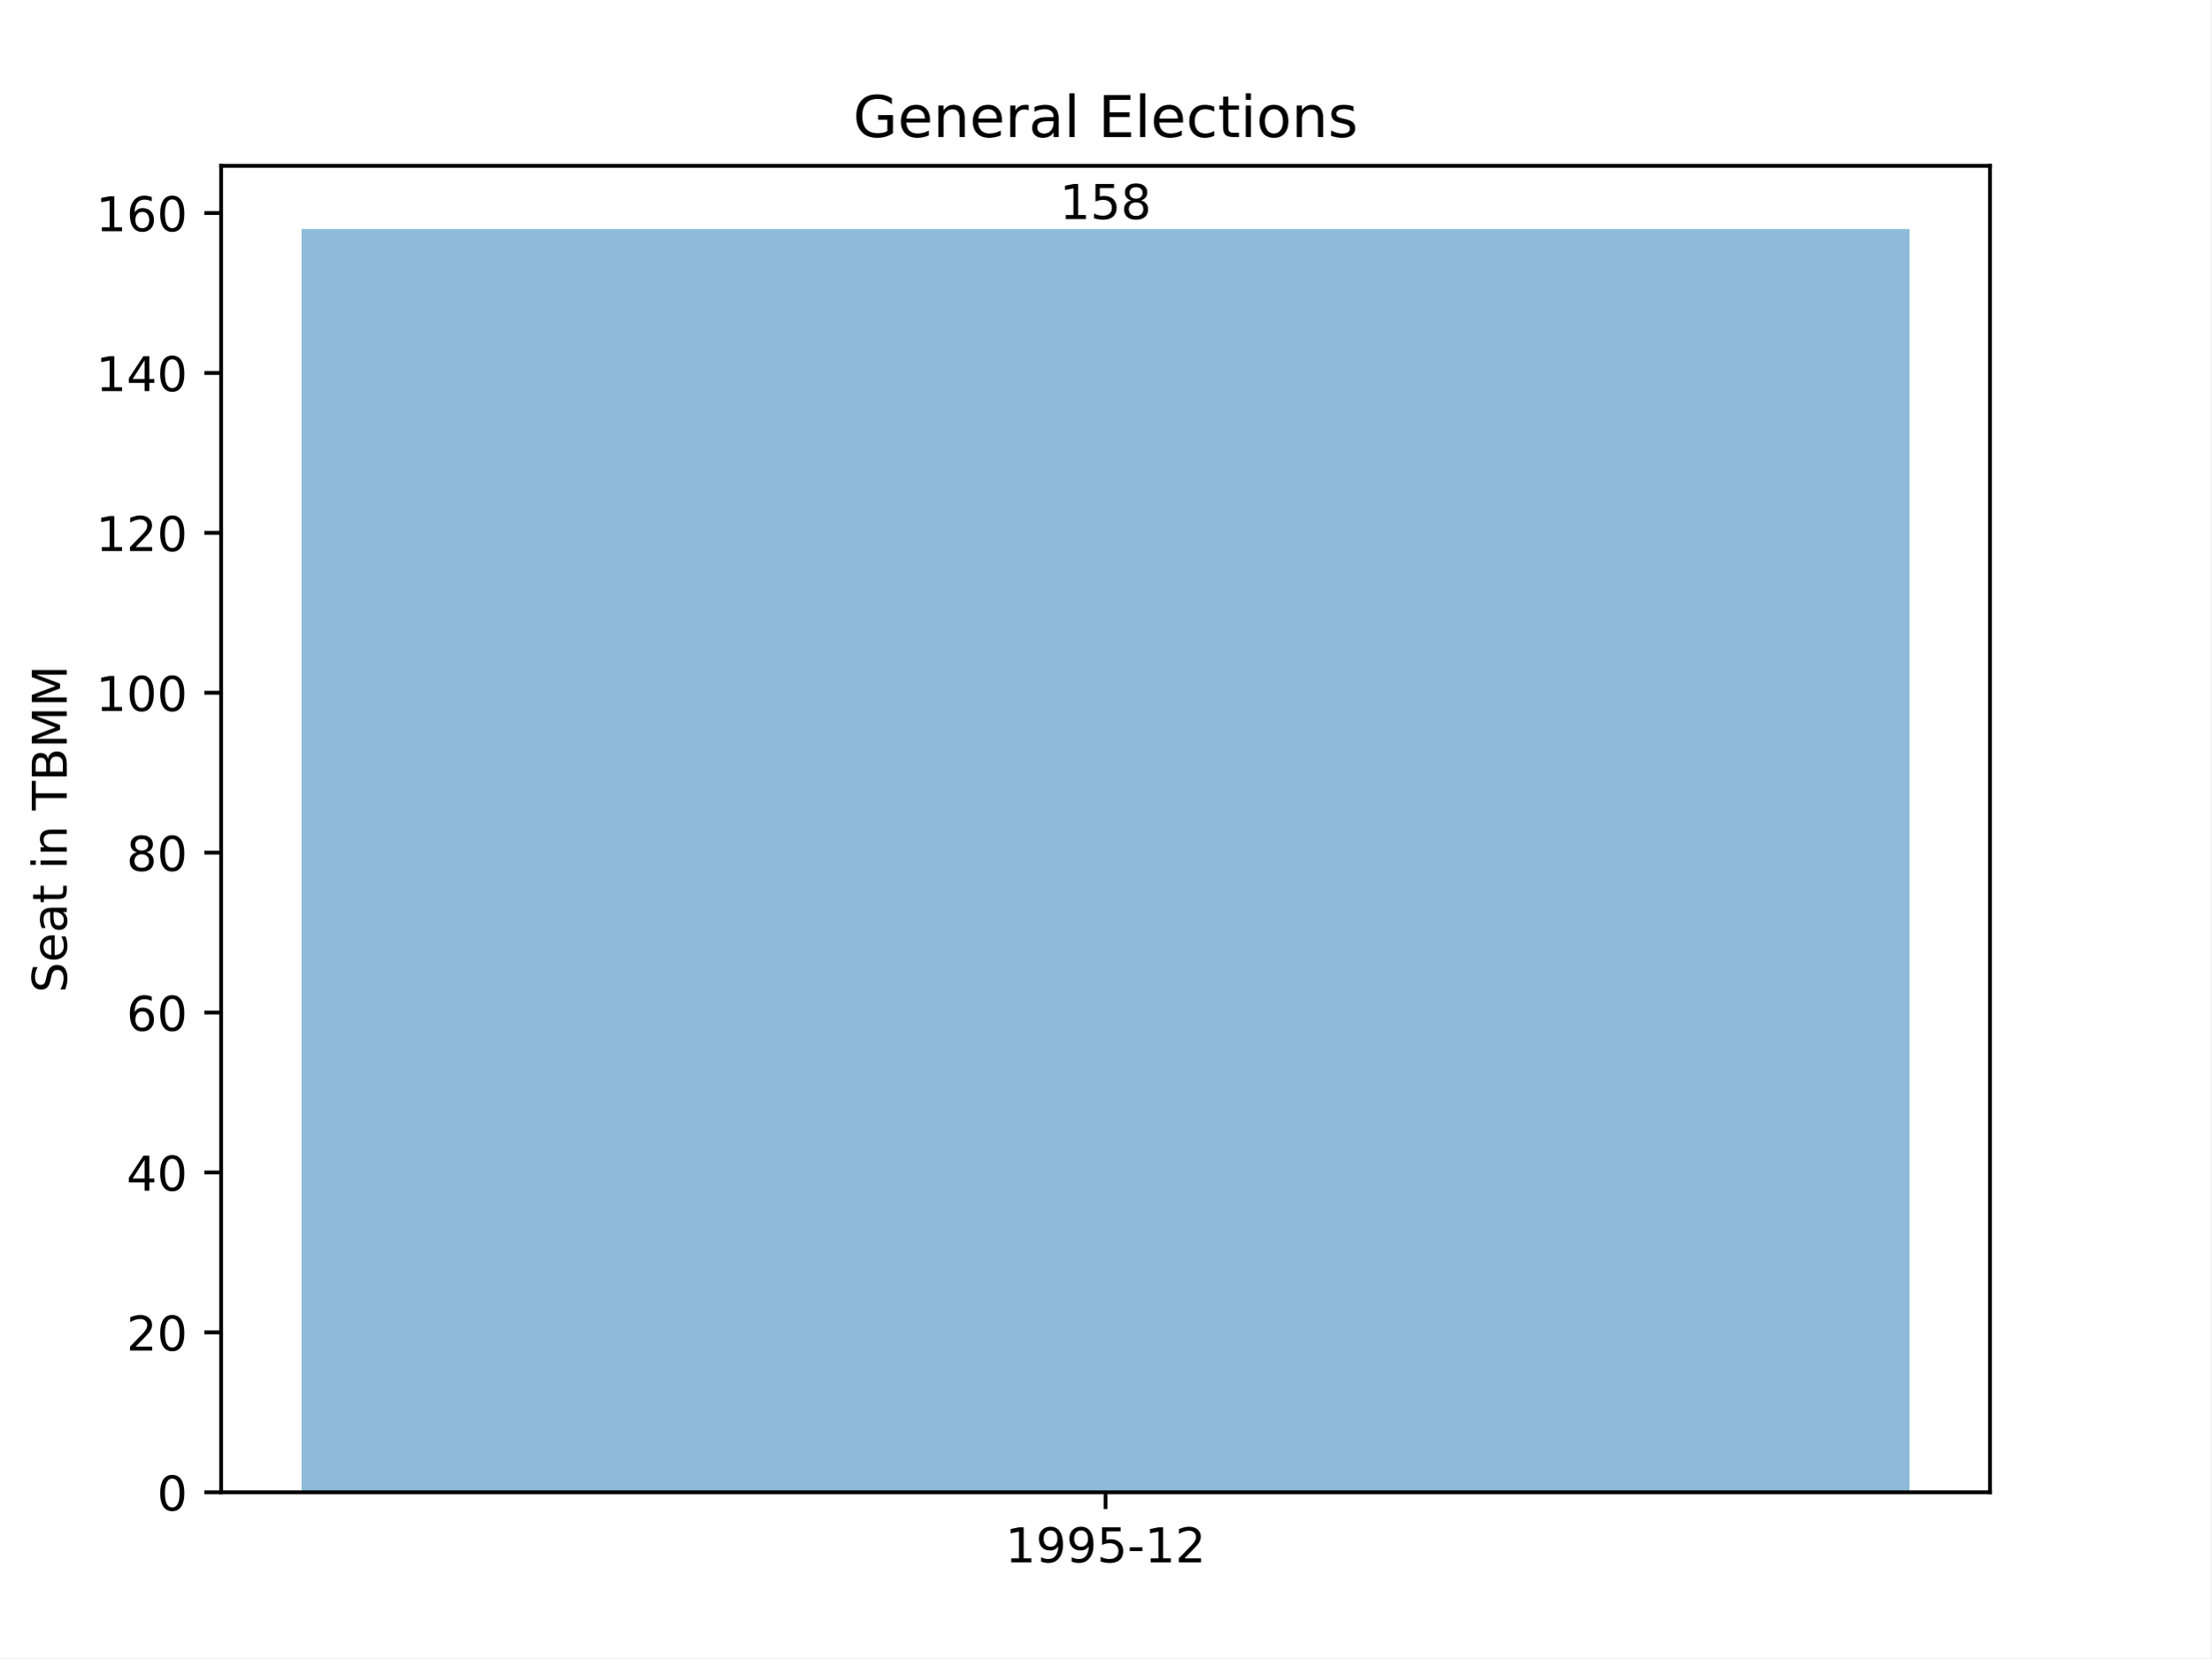
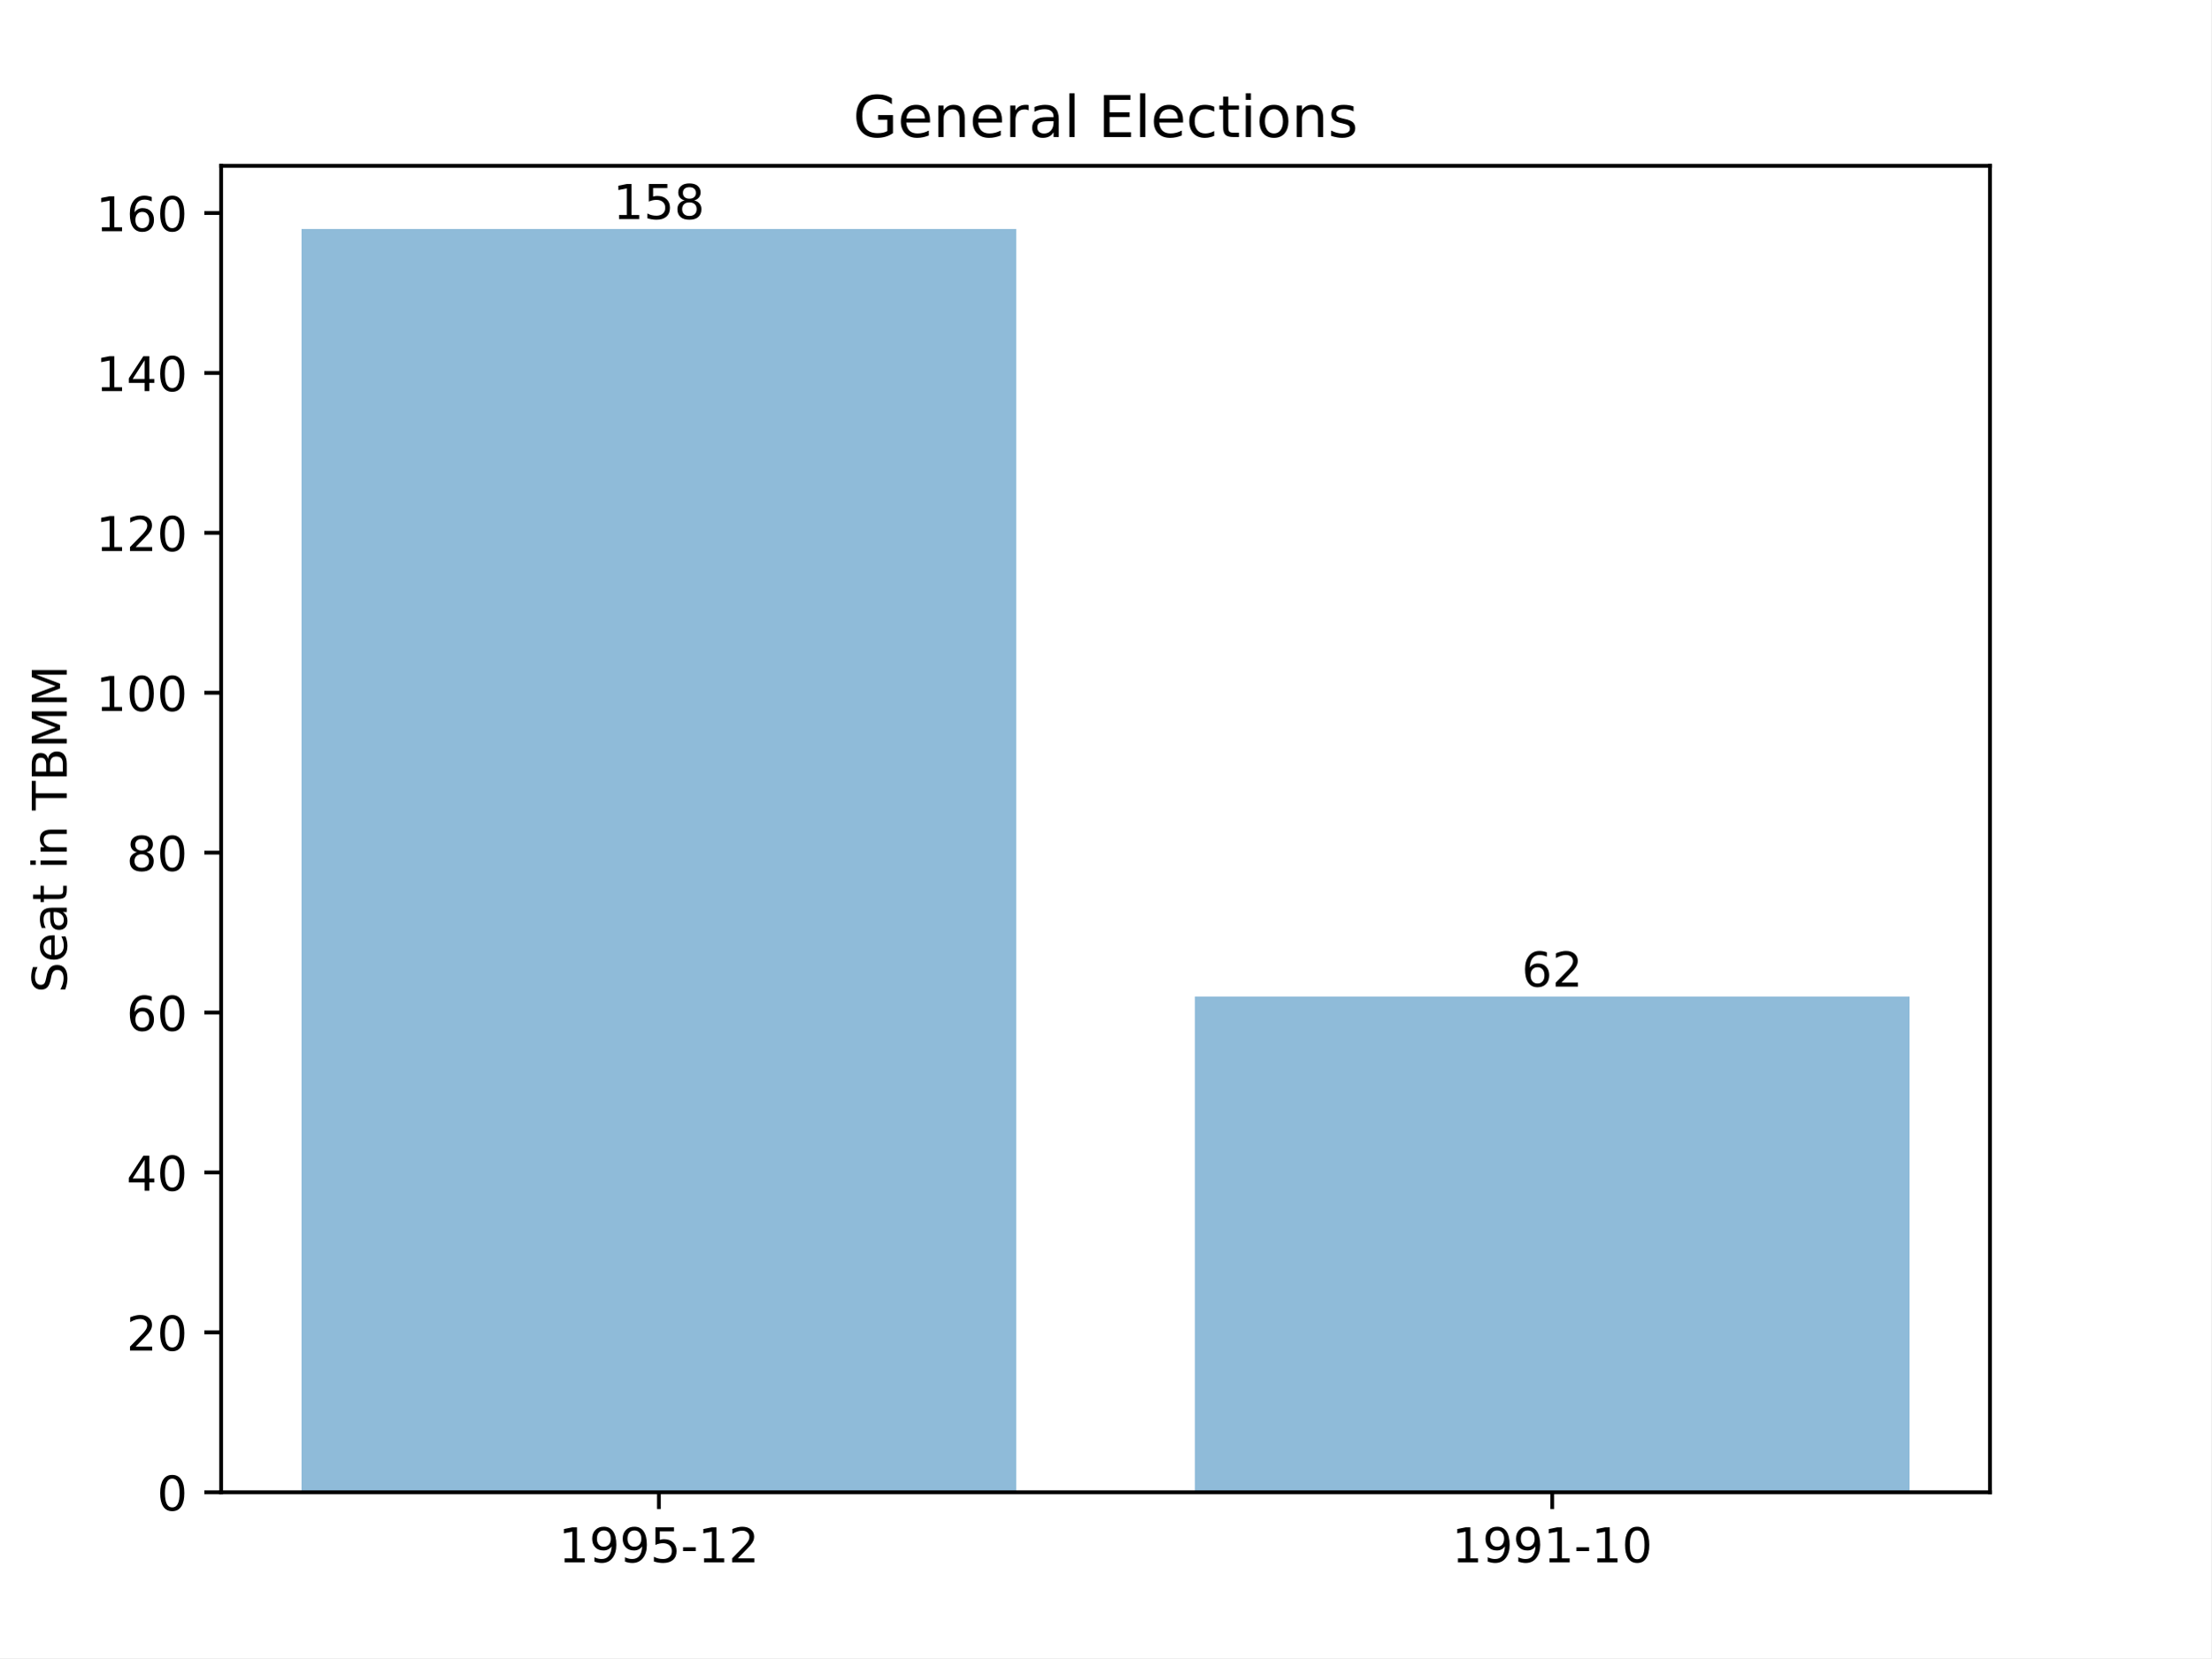
<svg xmlns="http://www.w3.org/2000/svg" xmlns:xlink="http://www.w3.org/1999/xlink" height="345.6pt" version="1.1" viewBox="0 0 460.8 345.6" width="460.8pt">
  <defs>
    <style type="text/css">*{stroke-linecap:butt;stroke-linejoin:round;}</style>
  </defs>
  <g id="figure_1">
    <g id="patch_1">
      <path d="M 0 345.6  L 460.8 345.6  L 460.8 0  L 0 0  z " style="fill:#ffffff;" />
    </g>
    <g id="axes_1">
      <g id="patch_2">
        <path d="M 46.08 311.04  L 414.72 311.04  L 414.72 34.56  L 46.08 34.56  z " style="fill:#ffffff;" />
      </g>
      <g id="patch_3">
-         <path clip-path="url(#p9f59544642)" d="M 62.836 311.04  L 397.964 311.04  L 397.964 47.726  L 62.836 47.726  z " style="fill:#1f77b4;opacity:0.5;" />
+         <path clip-path="url(#pd087779cbb)" d="M 62.836 311.04  L 211.782 311.04  L 211.782 47.726  L 62.836 47.726  z " style="fill:#1f77b4;opacity:0.5;" />
+       </g>
+       <g id="patch_4">
+         <path clip-path="url(#pd087779cbb)" d="M 249.018 311.04  L 397.964 311.04  L 397.964 207.714  L 249.018 207.714  z " style="fill:#1f77b4;opacity:0.5;" />
      </g>
      <g id="matplotlib.axis_1">
        <g id="xtick_1">
          <g id="line2d_1">
            <defs>
-               <path d="M 0 0  L 0 3.5  " id="m69db9b857b" style="stroke:#000000;stroke-width:0.8;" />
+               <path d="M 0 0  L 0 3.5  " id="m91c8b378a8" style="stroke:#000000;stroke-width:0.8;" />
            </defs>
            <g>
-               <use style="stroke:#000000;stroke-width:0.8;" x="230.4" xlink:href="#m69db9b857b" y="311.04" />
+               <use style="stroke:#000000;stroke-width:0.8;" x="137.309" xlink:href="#m91c8b378a8" y="311.04" />
            </g>
          </g>
          <g id="text_1">
-             <g transform="translate(209.5086 325.6384)scale(0.1 -0.1)">
+             <g transform="translate(116.4177 325.6384)scale(0.1 -0.1)">
              <defs>
                <path d="M 12.406 8.297  L 28.516 8.297  L 28.516 63.922  L 10.984 60.406  L 10.984 69.391  L 28.422 72.906  L 38.281 72.906  L 38.281 8.297  L 54.391 8.297  L 54.391 0  L 12.406 0  z " id="DejaVuSans-49" />
                <path d="M 10.984 1.516  L 10.984 10.5  Q 14.703 8.734 18.5 7.812  Q 22.312 6.891 25.984 6.891  Q 35.75 6.891 40.891 13.453  Q 46.047 20.016 46.781 33.406  Q 43.953 29.203 39.594 26.953  Q 35.25 24.703 29.984 24.703  Q 19.047 24.703 12.672 31.312  Q 6.297 37.938 6.297 49.422  Q 6.297 60.641 12.938 67.422  Q 19.578 74.219 30.609 74.219  Q 43.266 74.219 49.922 64.516  Q 56.594 54.828 56.594 36.375  Q 56.594 19.141 48.406 8.859  Q 40.234 -1.422 26.422 -1.422  Q 22.703 -1.422 18.891 -0.688  Q 15.094 0.047 10.984 1.516  z M 30.609 32.422  Q 37.25 32.422 41.125 36.953  Q 45.016 41.5 45.016 49.422  Q 45.016 57.281 41.125 61.844  Q 37.25 66.406 30.609 66.406  Q 23.969 66.406 20.094 61.844  Q 16.219 57.281 16.219 49.422  Q 16.219 41.5 20.094 36.953  Q 23.969 32.422 30.609 32.422  z " id="DejaVuSans-57" />
                <path d="M 10.797 72.906  L 49.516 72.906  L 49.516 64.594  L 19.828 64.594  L 19.828 46.734  Q 21.969 47.469 24.109 47.828  Q 26.266 48.188 28.422 48.188  Q 40.625 48.188 47.75 41.5  Q 54.891 34.812 54.891 23.391  Q 54.891 11.625 47.562 5.094  Q 40.234 -1.422 26.906 -1.422  Q 22.312 -1.422 17.547 -0.641  Q 12.797 0.141 7.719 1.703  L 7.719 11.625  Q 12.109 9.234 16.797 8.062  Q 21.484 6.891 26.703 6.891  Q 35.156 6.891 40.078 11.328  Q 45.016 15.766 45.016 23.391  Q 45.016 31 40.078 35.438  Q 35.156 39.891 26.703 39.891  Q 22.75 39.891 18.812 39.016  Q 14.891 38.141 10.797 36.281  z " id="DejaVuSans-53" />
                <path d="M 4.891 31.391  L 31.203 31.391  L 31.203 23.391  L 4.891 23.391  z " id="DejaVuSans-45" />
                <path d="M 19.188 8.297  L 53.609 8.297  L 53.609 0  L 7.328 0  L 7.328 8.297  Q 12.938 14.109 22.625 23.891  Q 32.328 33.688 34.812 36.531  Q 39.547 41.844 41.422 45.531  Q 43.312 49.219 43.312 52.781  Q 43.312 58.594 39.234 62.25  Q 35.156 65.922 28.609 65.922  Q 23.969 65.922 18.812 64.312  Q 13.672 62.703 7.812 59.422  L 7.812 69.391  Q 13.766 71.781 18.938 73  Q 24.125 74.219 28.422 74.219  Q 39.75 74.219 46.484 68.547  Q 53.219 62.891 53.219 53.422  Q 53.219 48.922 51.531 44.891  Q 49.859 40.875 45.406 35.406  Q 44.188 33.984 37.641 27.219  Q 31.109 20.453 19.188 8.297  z " id="DejaVuSans-50" />
              </defs>
              <use xlink:href="#DejaVuSans-49" />
              <use x="63.623" xlink:href="#DejaVuSans-57" />
              <use x="127.246" xlink:href="#DejaVuSans-57" />
              <use x="190.869" xlink:href="#DejaVuSans-53" />
              <use x="254.492" xlink:href="#DejaVuSans-45" />
              <use x="290.576" xlink:href="#DejaVuSans-49" />
              <use x="354.199" xlink:href="#DejaVuSans-50" />
            </g>
          </g>
        </g>
+         <g id="xtick_2">
+           <g id="line2d_2">
+             <g>
+               <use style="stroke:#000000;stroke-width:0.8;" x="323.491" xlink:href="#m91c8b378a8" y="311.04" />
+             </g>
+           </g>
+           <g id="text_2">
+             <g transform="translate(302.5995 325.6384)scale(0.1 -0.1)">
+               <defs>
+                 <path d="M 31.781 66.406  Q 24.172 66.406 20.328 58.906  Q 16.5 51.422 16.5 36.375  Q 16.5 21.391 20.328 13.891  Q 24.172 6.391 31.781 6.391  Q 39.453 6.391 43.281 13.891  Q 47.125 21.391 47.125 36.375  Q 47.125 51.422 43.281 58.906  Q 39.453 66.406 31.781 66.406  z M 31.781 74.219  Q 44.047 74.219 50.516 64.516  Q 56.984 54.828 56.984 36.375  Q 56.984 17.969 50.516 8.266  Q 44.047 -1.422 31.781 -1.422  Q 19.531 -1.422 13.062 8.266  Q 6.594 17.969 6.594 36.375  Q 6.594 54.828 13.062 64.516  Q 19.531 74.219 31.781 74.219  z " id="DejaVuSans-48" />
+               </defs>
+               <use xlink:href="#DejaVuSans-49" />
+               <use x="63.623" xlink:href="#DejaVuSans-57" />
+               <use x="127.246" xlink:href="#DejaVuSans-57" />
+               <use x="190.869" xlink:href="#DejaVuSans-49" />
+               <use x="254.492" xlink:href="#DejaVuSans-45" />
+               <use x="290.576" xlink:href="#DejaVuSans-49" />
+               <use x="354.199" xlink:href="#DejaVuSans-48" />
+             </g>
+           </g>
+         </g>
      </g>
      <g id="matplotlib.axis_2">
        <g id="ytick_1">
-           <g id="line2d_2">
+           <g id="line2d_3">
            <defs>
-               <path d="M 0 0  L -3.5 0  " id="m915c732e2f" style="stroke:#000000;stroke-width:0.8;" />
+               <path d="M 0 0  L -3.5 0  " id="m784f47df66" style="stroke:#000000;stroke-width:0.8;" />
            </defs>
            <g>
-               <use style="stroke:#000000;stroke-width:0.8;" x="46.08" xlink:href="#m915c732e2f" y="311.04" />
-             </g>
-           </g>
-           <g id="text_2">
+               <use style="stroke:#000000;stroke-width:0.8;" x="46.08" xlink:href="#m784f47df66" y="311.04" />
+             </g>
+           </g>
+           <g id="text_3">
            <g transform="translate(32.7175 314.8392)scale(0.1 -0.1)">
-               <defs>
-                 <path d="M 31.781 66.406  Q 24.172 66.406 20.328 58.906  Q 16.5 51.422 16.5 36.375  Q 16.5 21.391 20.328 13.891  Q 24.172 6.391 31.781 6.391  Q 39.453 6.391 43.281 13.891  Q 47.125 21.391 47.125 36.375  Q 47.125 51.422 43.281 58.906  Q 39.453 66.406 31.781 66.406  z M 31.781 74.219  Q 44.047 74.219 50.516 64.516  Q 56.984 54.828 56.984 36.375  Q 56.984 17.969 50.516 8.266  Q 44.047 -1.422 31.781 -1.422  Q 19.531 -1.422 13.062 8.266  Q 6.594 17.969 6.594 36.375  Q 6.594 54.828 13.062 64.516  Q 19.531 74.219 31.781 74.219  z " id="DejaVuSans-48" />
-               </defs>
              <use xlink:href="#DejaVuSans-48" />
            </g>
          </g>
        </g>
        <g id="ytick_2">
-           <g id="line2d_3">
-             <g>
-               <use style="stroke:#000000;stroke-width:0.8;" x="46.08" xlink:href="#m915c732e2f" y="277.709" />
-             </g>
-           </g>
-           <g id="text_3">
+           <g id="line2d_4">
+             <g>
+               <use style="stroke:#000000;stroke-width:0.8;" x="46.08" xlink:href="#m784f47df66" y="277.709" />
+             </g>
+           </g>
+           <g id="text_4">
            <g transform="translate(26.355 281.5083)scale(0.1 -0.1)">
              <use xlink:href="#DejaVuSans-50" />
              <use x="63.623" xlink:href="#DejaVuSans-48" />
            </g>
          </g>
        </g>
        <g id="ytick_3">
-           <g id="line2d_4">
-             <g>
-               <use style="stroke:#000000;stroke-width:0.8;" x="46.08" xlink:href="#m915c732e2f" y="244.378" />
-             </g>
-           </g>
-           <g id="text_4">
+           <g id="line2d_5">
+             <g>
+               <use style="stroke:#000000;stroke-width:0.8;" x="46.08" xlink:href="#m784f47df66" y="244.378" />
+             </g>
+           </g>
+           <g id="text_5">
            <g transform="translate(26.355 248.1774)scale(0.1 -0.1)">
              <defs>
                <path d="M 37.797 64.312  L 12.891 25.391  L 37.797 25.391  z M 35.203 72.906  L 47.609 72.906  L 47.609 25.391  L 58.016 25.391  L 58.016 17.188  L 47.609 17.188  L 47.609 0  L 37.797 0  L 37.797 17.188  L 4.891 17.188  L 4.891 26.703  z " id="DejaVuSans-52" />
              </defs>
              <use xlink:href="#DejaVuSans-52" />
              <use x="63.623" xlink:href="#DejaVuSans-48" />
            </g>
          </g>
        </g>
        <g id="ytick_4">
-           <g id="line2d_5">
-             <g>
-               <use style="stroke:#000000;stroke-width:0.8;" x="46.08" xlink:href="#m915c732e2f" y="211.047" />
-             </g>
-           </g>
-           <g id="text_5">
+           <g id="line2d_6">
+             <g>
+               <use style="stroke:#000000;stroke-width:0.8;" x="46.08" xlink:href="#m784f47df66" y="211.047" />
+             </g>
+           </g>
+           <g id="text_6">
            <g transform="translate(26.355 214.8465)scale(0.1 -0.1)">
              <defs>
                <path d="M 33.016 40.375  Q 26.375 40.375 22.484 35.828  Q 18.609 31.297 18.609 23.391  Q 18.609 15.531 22.484 10.953  Q 26.375 6.391 33.016 6.391  Q 39.656 6.391 43.531 10.953  Q 47.406 15.531 47.406 23.391  Q 47.406 31.297 43.531 35.828  Q 39.656 40.375 33.016 40.375  z M 52.594 71.297  L 52.594 62.312  Q 48.875 64.062 45.094 64.984  Q 41.312 65.922 37.594 65.922  Q 27.828 65.922 22.672 59.328  Q 17.531 52.734 16.797 39.406  Q 19.672 43.656 24.016 45.922  Q 28.375 48.188 33.594 48.188  Q 44.578 48.188 50.953 41.516  Q 57.328 34.859 57.328 23.391  Q 57.328 12.156 50.688 5.359  Q 44.047 -1.422 33.016 -1.422  Q 20.359 -1.422 13.672 8.266  Q 6.984 17.969 6.984 36.375  Q 6.984 53.656 15.188 63.938  Q 23.391 74.219 37.203 74.219  Q 40.922 74.219 44.703 73.484  Q 48.484 72.75 52.594 71.297  z " id="DejaVuSans-54" />
              </defs>
              <use xlink:href="#DejaVuSans-54" />
              <use x="63.623" xlink:href="#DejaVuSans-48" />
            </g>
          </g>
        </g>
        <g id="ytick_5">
-           <g id="line2d_6">
-             <g>
-               <use style="stroke:#000000;stroke-width:0.8;" x="46.08" xlink:href="#m915c732e2f" y="177.716" />
-             </g>
-           </g>
-           <g id="text_6">
+           <g id="line2d_7">
+             <g>
+               <use style="stroke:#000000;stroke-width:0.8;" x="46.08" xlink:href="#m784f47df66" y="177.716" />
+             </g>
+           </g>
+           <g id="text_7">
            <g transform="translate(26.355 181.5155)scale(0.1 -0.1)">
              <defs>
                <path d="M 31.781 34.625  Q 24.75 34.625 20.719 30.859  Q 16.703 27.094 16.703 20.516  Q 16.703 13.922 20.719 10.156  Q 24.75 6.391 31.781 6.391  Q 38.812 6.391 42.859 10.172  Q 46.922 13.969 46.922 20.516  Q 46.922 27.094 42.891 30.859  Q 38.875 34.625 31.781 34.625  z M 21.922 38.812  Q 15.578 40.375 12.031 44.719  Q 8.5 49.078 8.5 55.328  Q 8.5 64.062 14.719 69.141  Q 20.953 74.219 31.781 74.219  Q 42.672 74.219 48.875 69.141  Q 55.078 64.062 55.078 55.328  Q 55.078 49.078 51.531 44.719  Q 48 40.375 41.703 38.812  Q 48.828 37.156 52.797 32.312  Q 56.781 27.484 56.781 20.516  Q 56.781 9.906 50.312 4.234  Q 43.844 -1.422 31.781 -1.422  Q 19.734 -1.422 13.25 4.234  Q 6.781 9.906 6.781 20.516  Q 6.781 27.484 10.781 32.312  Q 14.797 37.156 21.922 38.812  z M 18.312 54.391  Q 18.312 48.734 21.844 45.562  Q 25.391 42.391 31.781 42.391  Q 38.141 42.391 41.719 45.562  Q 45.312 48.734 45.312 54.391  Q 45.312 60.062 41.719 63.234  Q 38.141 66.406 31.781 66.406  Q 25.391 66.406 21.844 63.234  Q 18.312 60.062 18.312 54.391  z " id="DejaVuSans-56" />
              </defs>
              <use xlink:href="#DejaVuSans-56" />
              <use x="63.623" xlink:href="#DejaVuSans-48" />
            </g>
          </g>
        </g>
        <g id="ytick_6">
-           <g id="line2d_7">
-             <g>
-               <use style="stroke:#000000;stroke-width:0.8;" x="46.08" xlink:href="#m915c732e2f" y="144.385" />
-             </g>
-           </g>
-           <g id="text_7">
+           <g id="line2d_8">
+             <g>
+               <use style="stroke:#000000;stroke-width:0.8;" x="46.08" xlink:href="#m784f47df66" y="144.385" />
+             </g>
+           </g>
+           <g id="text_8">
            <g transform="translate(19.9925 148.1846)scale(0.1 -0.1)">
              <use xlink:href="#DejaVuSans-49" />
              <use x="63.623" xlink:href="#DejaVuSans-48" />
              <use x="127.246" xlink:href="#DejaVuSans-48" />
            </g>
          </g>
        </g>
        <g id="ytick_7">
-           <g id="line2d_8">
-             <g>
-               <use style="stroke:#000000;stroke-width:0.8;" x="46.08" xlink:href="#m915c732e2f" y="111.054" />
-             </g>
-           </g>
-           <g id="text_8">
+           <g id="line2d_9">
+             <g>
+               <use style="stroke:#000000;stroke-width:0.8;" x="46.08" xlink:href="#m784f47df66" y="111.054" />
+             </g>
+           </g>
+           <g id="text_9">
            <g transform="translate(19.9925 114.8537)scale(0.1 -0.1)">
              <use xlink:href="#DejaVuSans-49" />
              <use x="63.623" xlink:href="#DejaVuSans-50" />
              <use x="127.246" xlink:href="#DejaVuSans-48" />
            </g>
          </g>
        </g>
        <g id="ytick_8">
-           <g id="line2d_9">
-             <g>
-               <use style="stroke:#000000;stroke-width:0.8;" x="46.08" xlink:href="#m915c732e2f" y="77.724" />
-             </g>
-           </g>
-           <g id="text_9">
+           <g id="line2d_10">
+             <g>
+               <use style="stroke:#000000;stroke-width:0.8;" x="46.08" xlink:href="#m784f47df66" y="77.724" />
+             </g>
+           </g>
+           <g id="text_10">
            <g transform="translate(19.9925 81.52276)scale(0.1 -0.1)">
              <use xlink:href="#DejaVuSans-49" />
              <use x="63.623" xlink:href="#DejaVuSans-52" />
              <use x="127.246" xlink:href="#DejaVuSans-48" />
            </g>
          </g>
        </g>
        <g id="ytick_9">
-           <g id="line2d_10">
-             <g>
-               <use style="stroke:#000000;stroke-width:0.8;" x="46.08" xlink:href="#m915c732e2f" y="44.393" />
-             </g>
-           </g>
-           <g id="text_10">
+           <g id="line2d_11">
+             <g>
+               <use style="stroke:#000000;stroke-width:0.8;" x="46.08" xlink:href="#m784f47df66" y="44.393" />
+             </g>
+           </g>
+           <g id="text_11">
            <g transform="translate(19.9925 48.19184)scale(0.1 -0.1)">
              <use xlink:href="#DejaVuSans-49" />
              <use x="63.623" xlink:href="#DejaVuSans-54" />
              <use x="127.246" xlink:href="#DejaVuSans-48" />
            </g>
          </g>
        </g>
-         <g id="text_11">
+         <g id="text_12">
          <g transform="translate(13.91281 206.9234)rotate(-90)scale(0.1 -0.1)">
            <defs>
              <path d="M 53.516 70.516  L 53.516 60.891  Q 47.906 63.578 42.922 64.891  Q 37.938 66.219 33.297 66.219  Q 25.25 66.219 20.875 63.094  Q 16.5 59.969 16.5 54.203  Q 16.5 49.359 19.406 46.891  Q 22.312 44.438 30.422 42.922  L 36.375 41.703  Q 47.406 39.594 52.656 34.297  Q 57.906 29 57.906 20.125  Q 57.906 9.516 50.797 4.047  Q 43.703 -1.422 29.984 -1.422  Q 24.812 -1.422 18.969 -0.25  Q 13.141 0.922 6.891 3.219  L 6.891 13.375  Q 12.891 10.016 18.656 8.297  Q 24.422 6.594 29.984 6.594  Q 38.422 6.594 43.016 9.906  Q 47.609 13.234 47.609 19.391  Q 47.609 24.75 44.312 27.781  Q 41.016 30.812 33.5 32.328  L 27.484 33.5  Q 16.453 35.688 11.516 40.375  Q 6.594 45.062 6.594 53.422  Q 6.594 63.094 13.406 68.656  Q 20.219 74.219 32.172 74.219  Q 37.312 74.219 42.625 73.281  Q 47.953 72.359 53.516 70.516  z " id="DejaVuSans-83" />
              <path d="M 56.203 29.594  L 56.203 25.203  L 14.891 25.203  Q 15.484 15.922 20.484 11.062  Q 25.484 6.203 34.422 6.203  Q 39.594 6.203 44.453 7.469  Q 49.312 8.734 54.109 11.281  L 54.109 2.781  Q 49.266 0.734 44.188 -0.344  Q 39.109 -1.422 33.891 -1.422  Q 20.797 -1.422 13.156 6.188  Q 5.516 13.812 5.516 26.812  Q 5.516 40.234 12.766 48.109  Q 20.016 56 32.328 56  Q 43.359 56 49.781 48.891  Q 56.203 41.797 56.203 29.594  z M 47.219 32.234  Q 47.125 39.594 43.094 43.984  Q 39.062 48.391 32.422 48.391  Q 24.906 48.391 20.391 44.141  Q 15.875 39.891 15.188 32.172  z " id="DejaVuSans-101" />
              <path d="M 34.281 27.484  Q 23.391 27.484 19.188 25  Q 14.984 22.516 14.984 16.5  Q 14.984 11.719 18.141 8.906  Q 21.297 6.109 26.703 6.109  Q 34.188 6.109 38.703 11.406  Q 43.219 16.703 43.219 25.484  L 43.219 27.484  z M 52.203 31.203  L 52.203 0  L 43.219 0  L 43.219 8.297  Q 40.141 3.328 35.547 0.953  Q 30.953 -1.422 24.312 -1.422  Q 15.922 -1.422 10.953 3.297  Q 6 8.016 6 15.922  Q 6 25.141 12.172 29.828  Q 18.359 34.516 30.609 34.516  L 43.219 34.516  L 43.219 35.406  Q 43.219 41.609 39.141 45  Q 35.062 48.391 27.688 48.391  Q 23 48.391 18.547 47.266  Q 14.109 46.141 10.016 43.891  L 10.016 52.203  Q 14.938 54.109 19.578 55.047  Q 24.219 56 28.609 56  Q 40.484 56 46.344 49.844  Q 52.203 43.703 52.203 31.203  z " id="DejaVuSans-97" />
              <path d="M 18.312 70.219  L 18.312 54.688  L 36.812 54.688  L 36.812 47.703  L 18.312 47.703  L 18.312 18.016  Q 18.312 11.328 20.141 9.422  Q 21.969 7.516 27.594 7.516  L 36.812 7.516  L 36.812 0  L 27.594 0  Q 17.188 0 13.234 3.875  Q 9.281 7.766 9.281 18.016  L 9.281 47.703  L 2.688 47.703  L 2.688 54.688  L 9.281 54.688  L 9.281 70.219  z " id="DejaVuSans-116" />
              <path id="DejaVuSans-32" />
              <path d="M 9.422 54.688  L 18.406 54.688  L 18.406 0  L 9.422 0  z M 9.422 75.984  L 18.406 75.984  L 18.406 64.594  L 9.422 64.594  z " id="DejaVuSans-105" />
              <path d="M 54.891 33.016  L 54.891 0  L 45.906 0  L 45.906 32.719  Q 45.906 40.484 42.875 44.328  Q 39.844 48.188 33.797 48.188  Q 26.516 48.188 22.312 43.547  Q 18.109 38.922 18.109 30.906  L 18.109 0  L 9.078 0  L 9.078 54.688  L 18.109 54.688  L 18.109 46.188  Q 21.344 51.125 25.703 53.562  Q 30.078 56 35.797 56  Q 45.219 56 50.047 50.172  Q 54.891 44.344 54.891 33.016  z " id="DejaVuSans-110" />
              <path d="M -0.297 72.906  L 61.375 72.906  L 61.375 64.594  L 35.5 64.594  L 35.5 0  L 25.594 0  L 25.594 64.594  L -0.297 64.594  z " id="DejaVuSans-84" />
              <path d="M 19.672 34.812  L 19.672 8.109  L 35.5 8.109  Q 43.453 8.109 47.281 11.406  Q 51.125 14.703 51.125 21.484  Q 51.125 28.328 47.281 31.562  Q 43.453 34.812 35.5 34.812  z M 19.672 64.797  L 19.672 42.828  L 34.281 42.828  Q 41.5 42.828 45.031 45.531  Q 48.578 48.25 48.578 53.812  Q 48.578 59.328 45.031 62.062  Q 41.5 64.797 34.281 64.797  z M 9.812 72.906  L 35.016 72.906  Q 46.297 72.906 52.391 68.219  Q 58.5 63.531 58.5 54.891  Q 58.5 48.188 55.375 44.234  Q 52.25 40.281 46.188 39.312  Q 53.469 37.75 57.5 32.781  Q 61.531 27.828 61.531 20.406  Q 61.531 10.641 54.891 5.312  Q 48.25 0 35.984 0  L 9.812 0  z " id="DejaVuSans-66" />
              <path d="M 9.812 72.906  L 24.516 72.906  L 43.109 23.297  L 61.812 72.906  L 76.516 72.906  L 76.516 0  L 66.891 0  L 66.891 64.016  L 48.094 14.016  L 38.188 14.016  L 19.391 64.016  L 19.391 0  L 9.812 0  z " id="DejaVuSans-77" />
            </defs>
            <use xlink:href="#DejaVuSans-83" />
            <use x="63.477" xlink:href="#DejaVuSans-101" />
            <use x="125" xlink:href="#DejaVuSans-97" />
            <use x="186.279" xlink:href="#DejaVuSans-116" />
            <use x="225.488" xlink:href="#DejaVuSans-32" />
            <use x="257.275" xlink:href="#DejaVuSans-105" />
            <use x="285.059" xlink:href="#DejaVuSans-110" />
            <use x="348.438" xlink:href="#DejaVuSans-32" />
            <use x="380.225" xlink:href="#DejaVuSans-84" />
            <use x="441.309" xlink:href="#DejaVuSans-66" />
            <use x="509.912" xlink:href="#DejaVuSans-77" />
            <use x="596.191" xlink:href="#DejaVuSans-77" />
          </g>
        </g>
      </g>
-       <g id="patch_4">
+       <g id="patch_5">
        <path d="M 46.08 311.04  L 46.08 34.56  " style="fill:none;stroke:#000000;stroke-linecap:square;stroke-linejoin:miter;stroke-width:0.8;" />
      </g>
-       <g id="patch_5">
+       <g id="patch_6">
        <path d="M 414.72 311.04  L 414.72 34.56  " style="fill:none;stroke:#000000;stroke-linecap:square;stroke-linejoin:miter;stroke-width:0.8;" />
      </g>
-       <g id="patch_6">
+       <g id="patch_7">
        <path d="M 46.08 311.04  L 414.72 311.04  " style="fill:none;stroke:#000000;stroke-linecap:square;stroke-linejoin:miter;stroke-width:0.8;" />
      </g>
-       <g id="patch_7">
+       <g id="patch_8">
        <path d="M 46.08 34.56  L 414.72 34.56  " style="fill:none;stroke:#000000;stroke-linecap:square;stroke-linejoin:miter;stroke-width:0.8;" />
      </g>
-       <g id="text_12">
-         <g transform="translate(220.8562 45.64603)scale(0.1 -0.1)">
+       <g id="text_13">
+         <g transform="translate(127.7653 45.64603)scale(0.1 -0.1)">
          <use xlink:href="#DejaVuSans-49" />
          <use x="63.623" xlink:href="#DejaVuSans-53" />
          <use x="127.246" xlink:href="#DejaVuSans-56" />
        </g>
      </g>
-       <g id="text_13">
+       <g id="text_14">
+         <g transform="translate(317.1284 205.6345)scale(0.1 -0.1)">
+           <use xlink:href="#DejaVuSans-54" />
+           <use x="63.623" xlink:href="#DejaVuSans-50" />
+         </g>
+       </g>
+       <g id="text_15">
        <g transform="translate(177.78 28.56)scale(0.12 -0.12)">
          <defs>
            <path d="M 59.516 10.406  L 59.516 29.984  L 43.406 29.984  L 43.406 38.094  L 69.281 38.094  L 69.281 6.781  Q 63.578 2.734 56.688 0.656  Q 49.812 -1.422 42 -1.422  Q 24.906 -1.422 15.25 8.562  Q 5.609 18.562 5.609 36.375  Q 5.609 54.25 15.25 64.234  Q 24.906 74.219 42 74.219  Q 49.125 74.219 55.547 72.453  Q 61.969 70.703 67.391 67.281  L 67.391 56.781  Q 61.922 61.422 55.766 63.766  Q 49.609 66.109 42.828 66.109  Q 29.438 66.109 22.719 58.641  Q 16.016 51.172 16.016 36.375  Q 16.016 21.625 22.719 14.156  Q 29.438 6.688 42.828 6.688  Q 48.047 6.688 52.141 7.594  Q 56.25 8.5 59.516 10.406  z " id="DejaVuSans-71" />
            <path d="M 41.109 46.297  Q 39.594 47.172 37.812 47.578  Q 36.031 48 33.891 48  Q 26.266 48 22.188 43.047  Q 18.109 38.094 18.109 28.812  L 18.109 0  L 9.078 0  L 9.078 54.688  L 18.109 54.688  L 18.109 46.188  Q 20.953 51.172 25.484 53.578  Q 30.031 56 36.531 56  Q 37.453 56 38.578 55.875  Q 39.703 55.766 41.062 55.516  z " id="DejaVuSans-114" />
            <path d="M 9.422 75.984  L 18.406 75.984  L 18.406 0  L 9.422 0  z " id="DejaVuSans-108" />
            <path d="M 9.812 72.906  L 55.906 72.906  L 55.906 64.594  L 19.672 64.594  L 19.672 43.016  L 54.391 43.016  L 54.391 34.719  L 19.672 34.719  L 19.672 8.297  L 56.781 8.297  L 56.781 0  L 9.812 0  z " id="DejaVuSans-69" />
            <path d="M 48.781 52.594  L 48.781 44.188  Q 44.969 46.297 41.141 47.344  Q 37.312 48.391 33.406 48.391  Q 24.656 48.391 19.812 42.844  Q 14.984 37.312 14.984 27.297  Q 14.984 17.281 19.812 11.734  Q 24.656 6.203 33.406 6.203  Q 37.312 6.203 41.141 7.25  Q 44.969 8.297 48.781 10.406  L 48.781 2.094  Q 45.016 0.344 40.984 -0.531  Q 36.969 -1.422 32.422 -1.422  Q 20.062 -1.422 12.781 6.344  Q 5.516 14.109 5.516 27.297  Q 5.516 40.672 12.859 48.328  Q 20.219 56 33.016 56  Q 37.156 56 41.109 55.141  Q 45.062 54.297 48.781 52.594  z " id="DejaVuSans-99" />
            <path d="M 30.609 48.391  Q 23.391 48.391 19.188 42.75  Q 14.984 37.109 14.984 27.297  Q 14.984 17.484 19.156 11.844  Q 23.344 6.203 30.609 6.203  Q 37.797 6.203 41.984 11.859  Q 46.188 17.531 46.188 27.297  Q 46.188 37.016 41.984 42.703  Q 37.797 48.391 30.609 48.391  z M 30.609 56  Q 42.328 56 49.016 48.375  Q 55.719 40.766 55.719 27.297  Q 55.719 13.875 49.016 6.219  Q 42.328 -1.422 30.609 -1.422  Q 18.844 -1.422 12.172 6.219  Q 5.516 13.875 5.516 27.297  Q 5.516 40.766 12.172 48.375  Q 18.844 56 30.609 56  z " id="DejaVuSans-111" />
            <path d="M 44.281 53.078  L 44.281 44.578  Q 40.484 46.531 36.375 47.5  Q 32.281 48.484 27.875 48.484  Q 21.188 48.484 17.844 46.438  Q 14.5 44.391 14.5 40.281  Q 14.5 37.156 16.891 35.375  Q 19.281 33.594 26.516 31.984  L 29.594 31.297  Q 39.156 29.25 43.188 25.516  Q 47.219 21.781 47.219 15.094  Q 47.219 7.469 41.188 3.016  Q 35.156 -1.422 24.609 -1.422  Q 20.219 -1.422 15.453 -0.562  Q 10.688 0.297 5.422 2  L 5.422 11.281  Q 10.406 8.688 15.234 7.391  Q 20.062 6.109 24.812 6.109  Q 31.156 6.109 34.562 8.281  Q 37.984 10.453 37.984 14.406  Q 37.984 18.062 35.516 20.016  Q 33.062 21.969 24.703 23.781  L 21.578 24.516  Q 13.234 26.266 9.516 29.906  Q 5.812 33.547 5.812 39.891  Q 5.812 47.609 11.281 51.797  Q 16.75 56 26.812 56  Q 31.781 56 36.172 55.266  Q 40.578 54.547 44.281 53.078  z " id="DejaVuSans-115" />
          </defs>
          <use xlink:href="#DejaVuSans-71" />
          <use x="77.49" xlink:href="#DejaVuSans-101" />
          <use x="139.014" xlink:href="#DejaVuSans-110" />
          <use x="202.393" xlink:href="#DejaVuSans-101" />
          <use x="263.916" xlink:href="#DejaVuSans-114" />
          <use x="305.029" xlink:href="#DejaVuSans-97" />
          <use x="366.309" xlink:href="#DejaVuSans-108" />
          <use x="394.092" xlink:href="#DejaVuSans-32" />
          <use x="425.879" xlink:href="#DejaVuSans-69" />
          <use x="489.062" xlink:href="#DejaVuSans-108" />
          <use x="516.846" xlink:href="#DejaVuSans-101" />
          <use x="578.369" xlink:href="#DejaVuSans-99" />
          <use x="633.35" xlink:href="#DejaVuSans-116" />
          <use x="672.559" xlink:href="#DejaVuSans-105" />
          <use x="700.342" xlink:href="#DejaVuSans-111" />
          <use x="761.523" xlink:href="#DejaVuSans-110" />
          <use x="824.902" xlink:href="#DejaVuSans-115" />
        </g>
      </g>
    </g>
  </g>
  <defs>
-     <clipPath id="p9f59544642">
+     <clipPath id="pd087779cbb">
      <rect height="276.48" width="368.64" x="46.08" y="34.56" />
    </clipPath>
  </defs>
</svg>
